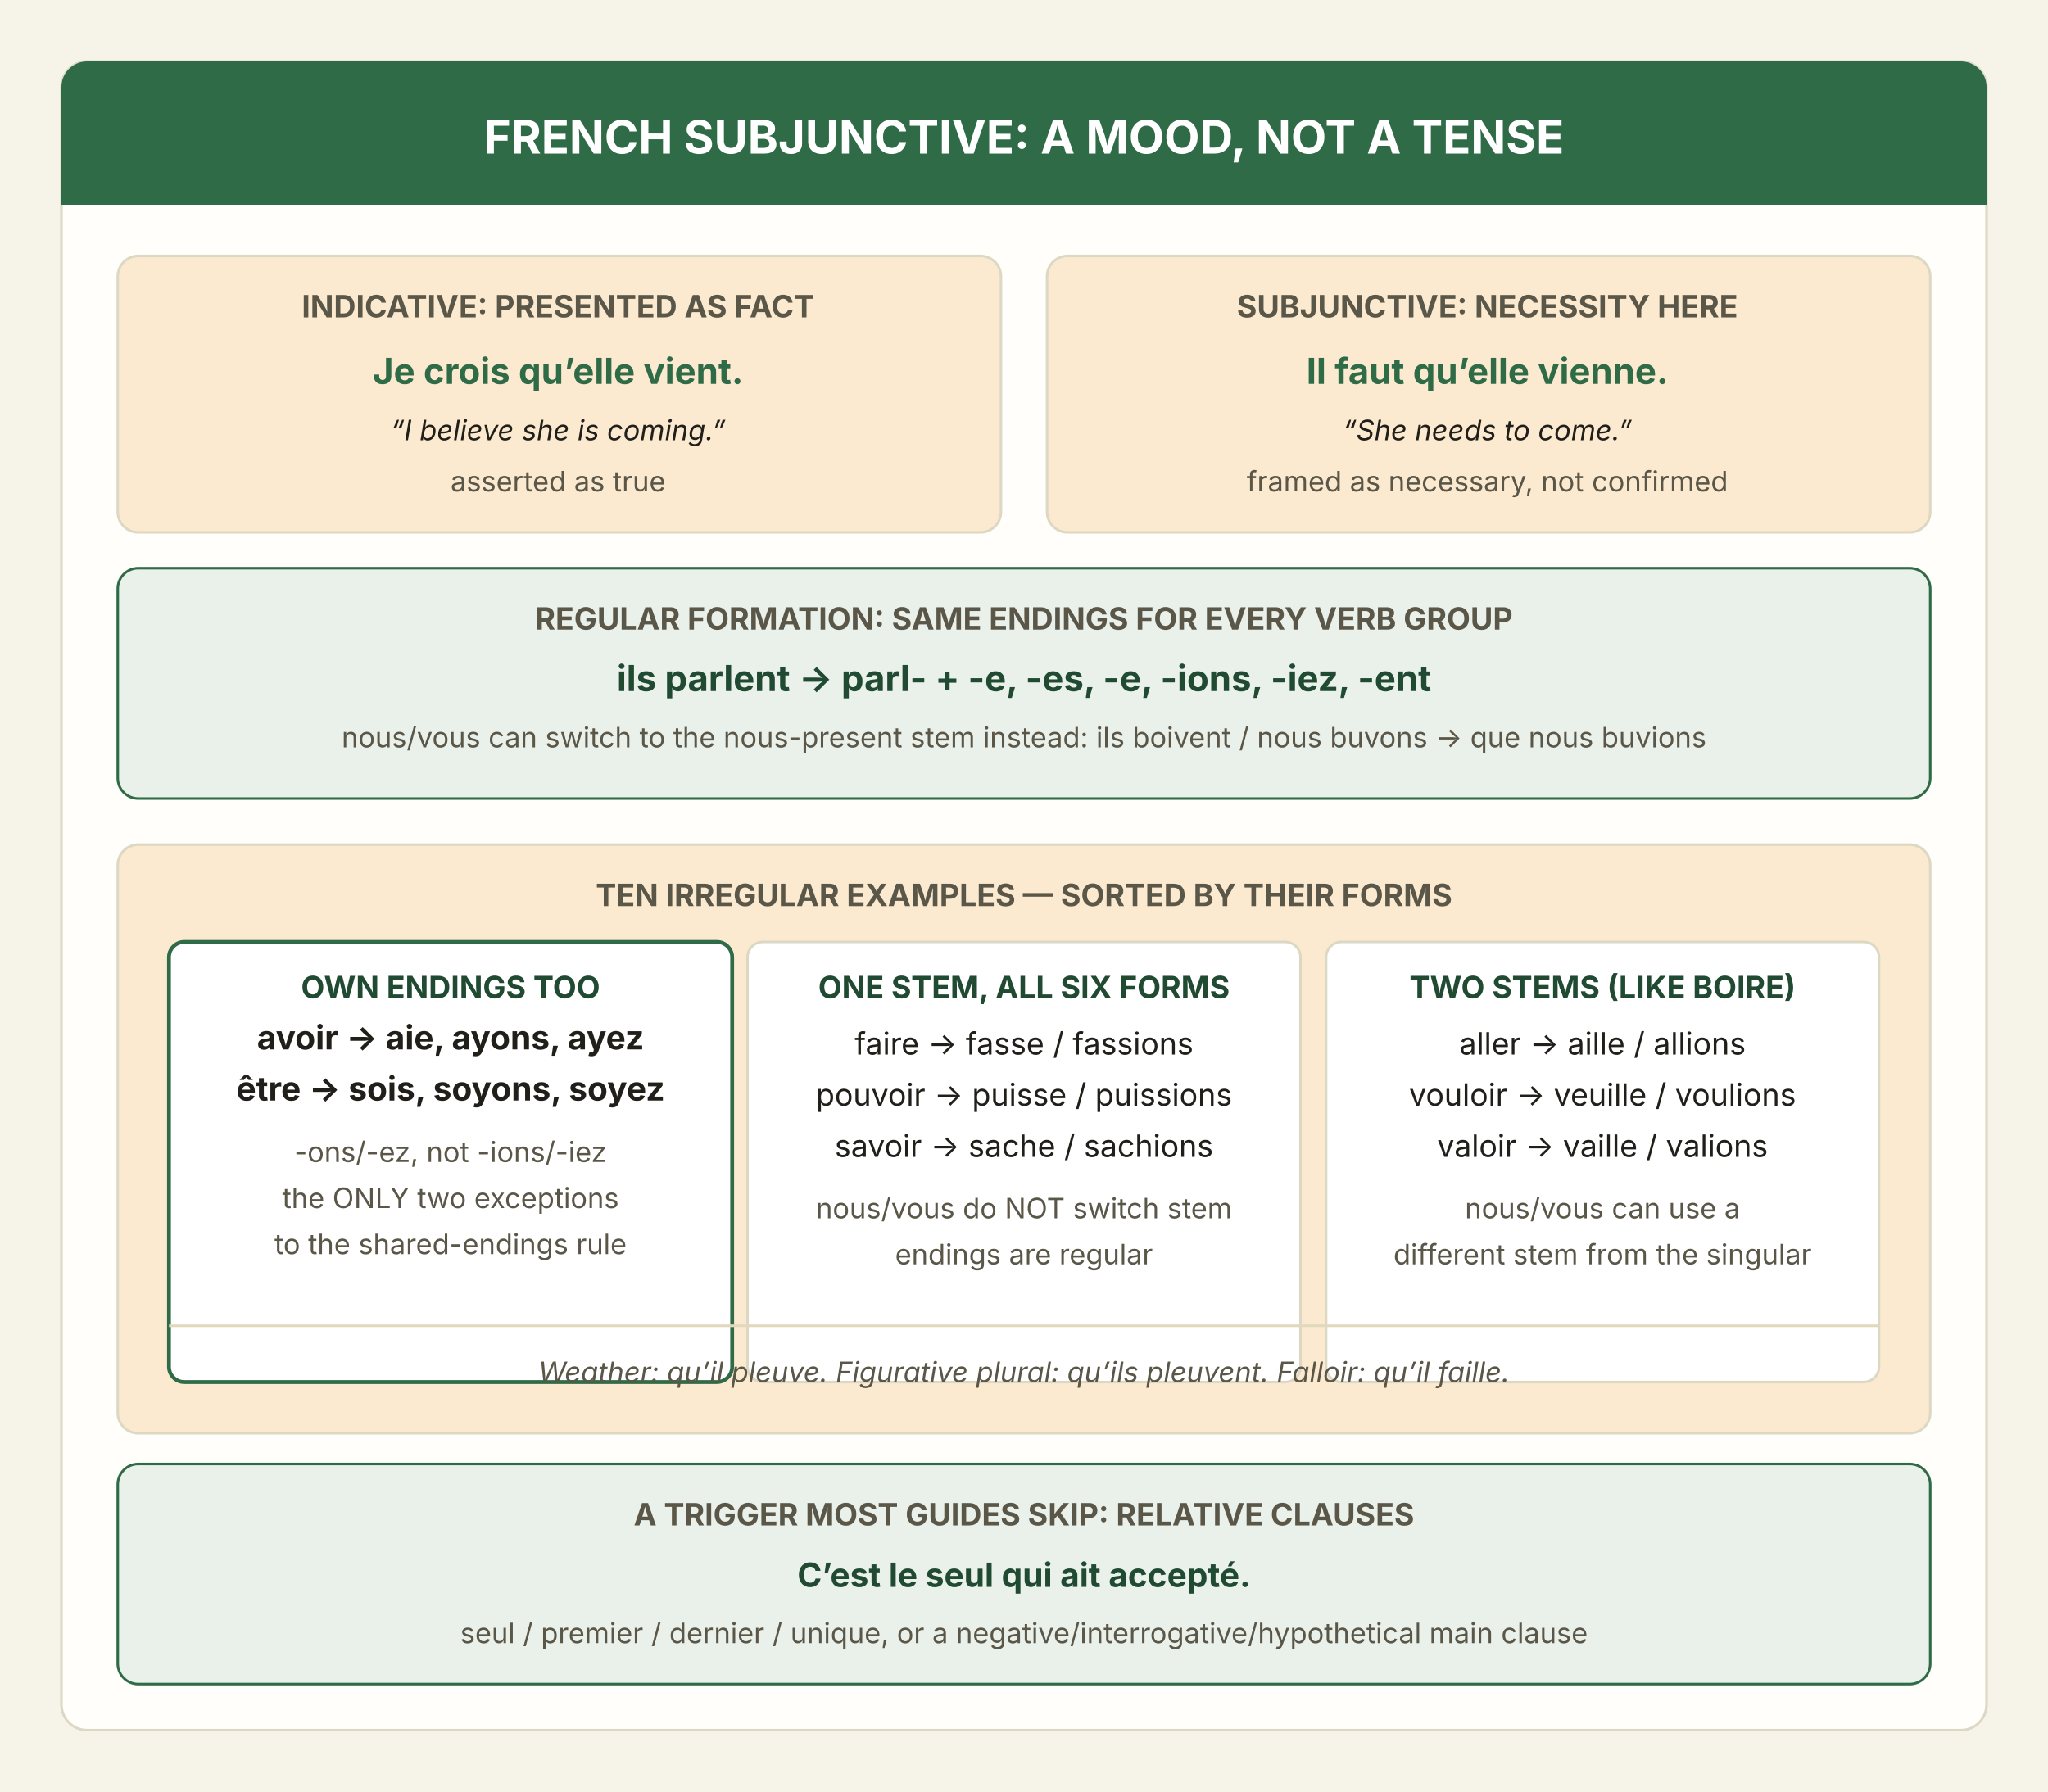
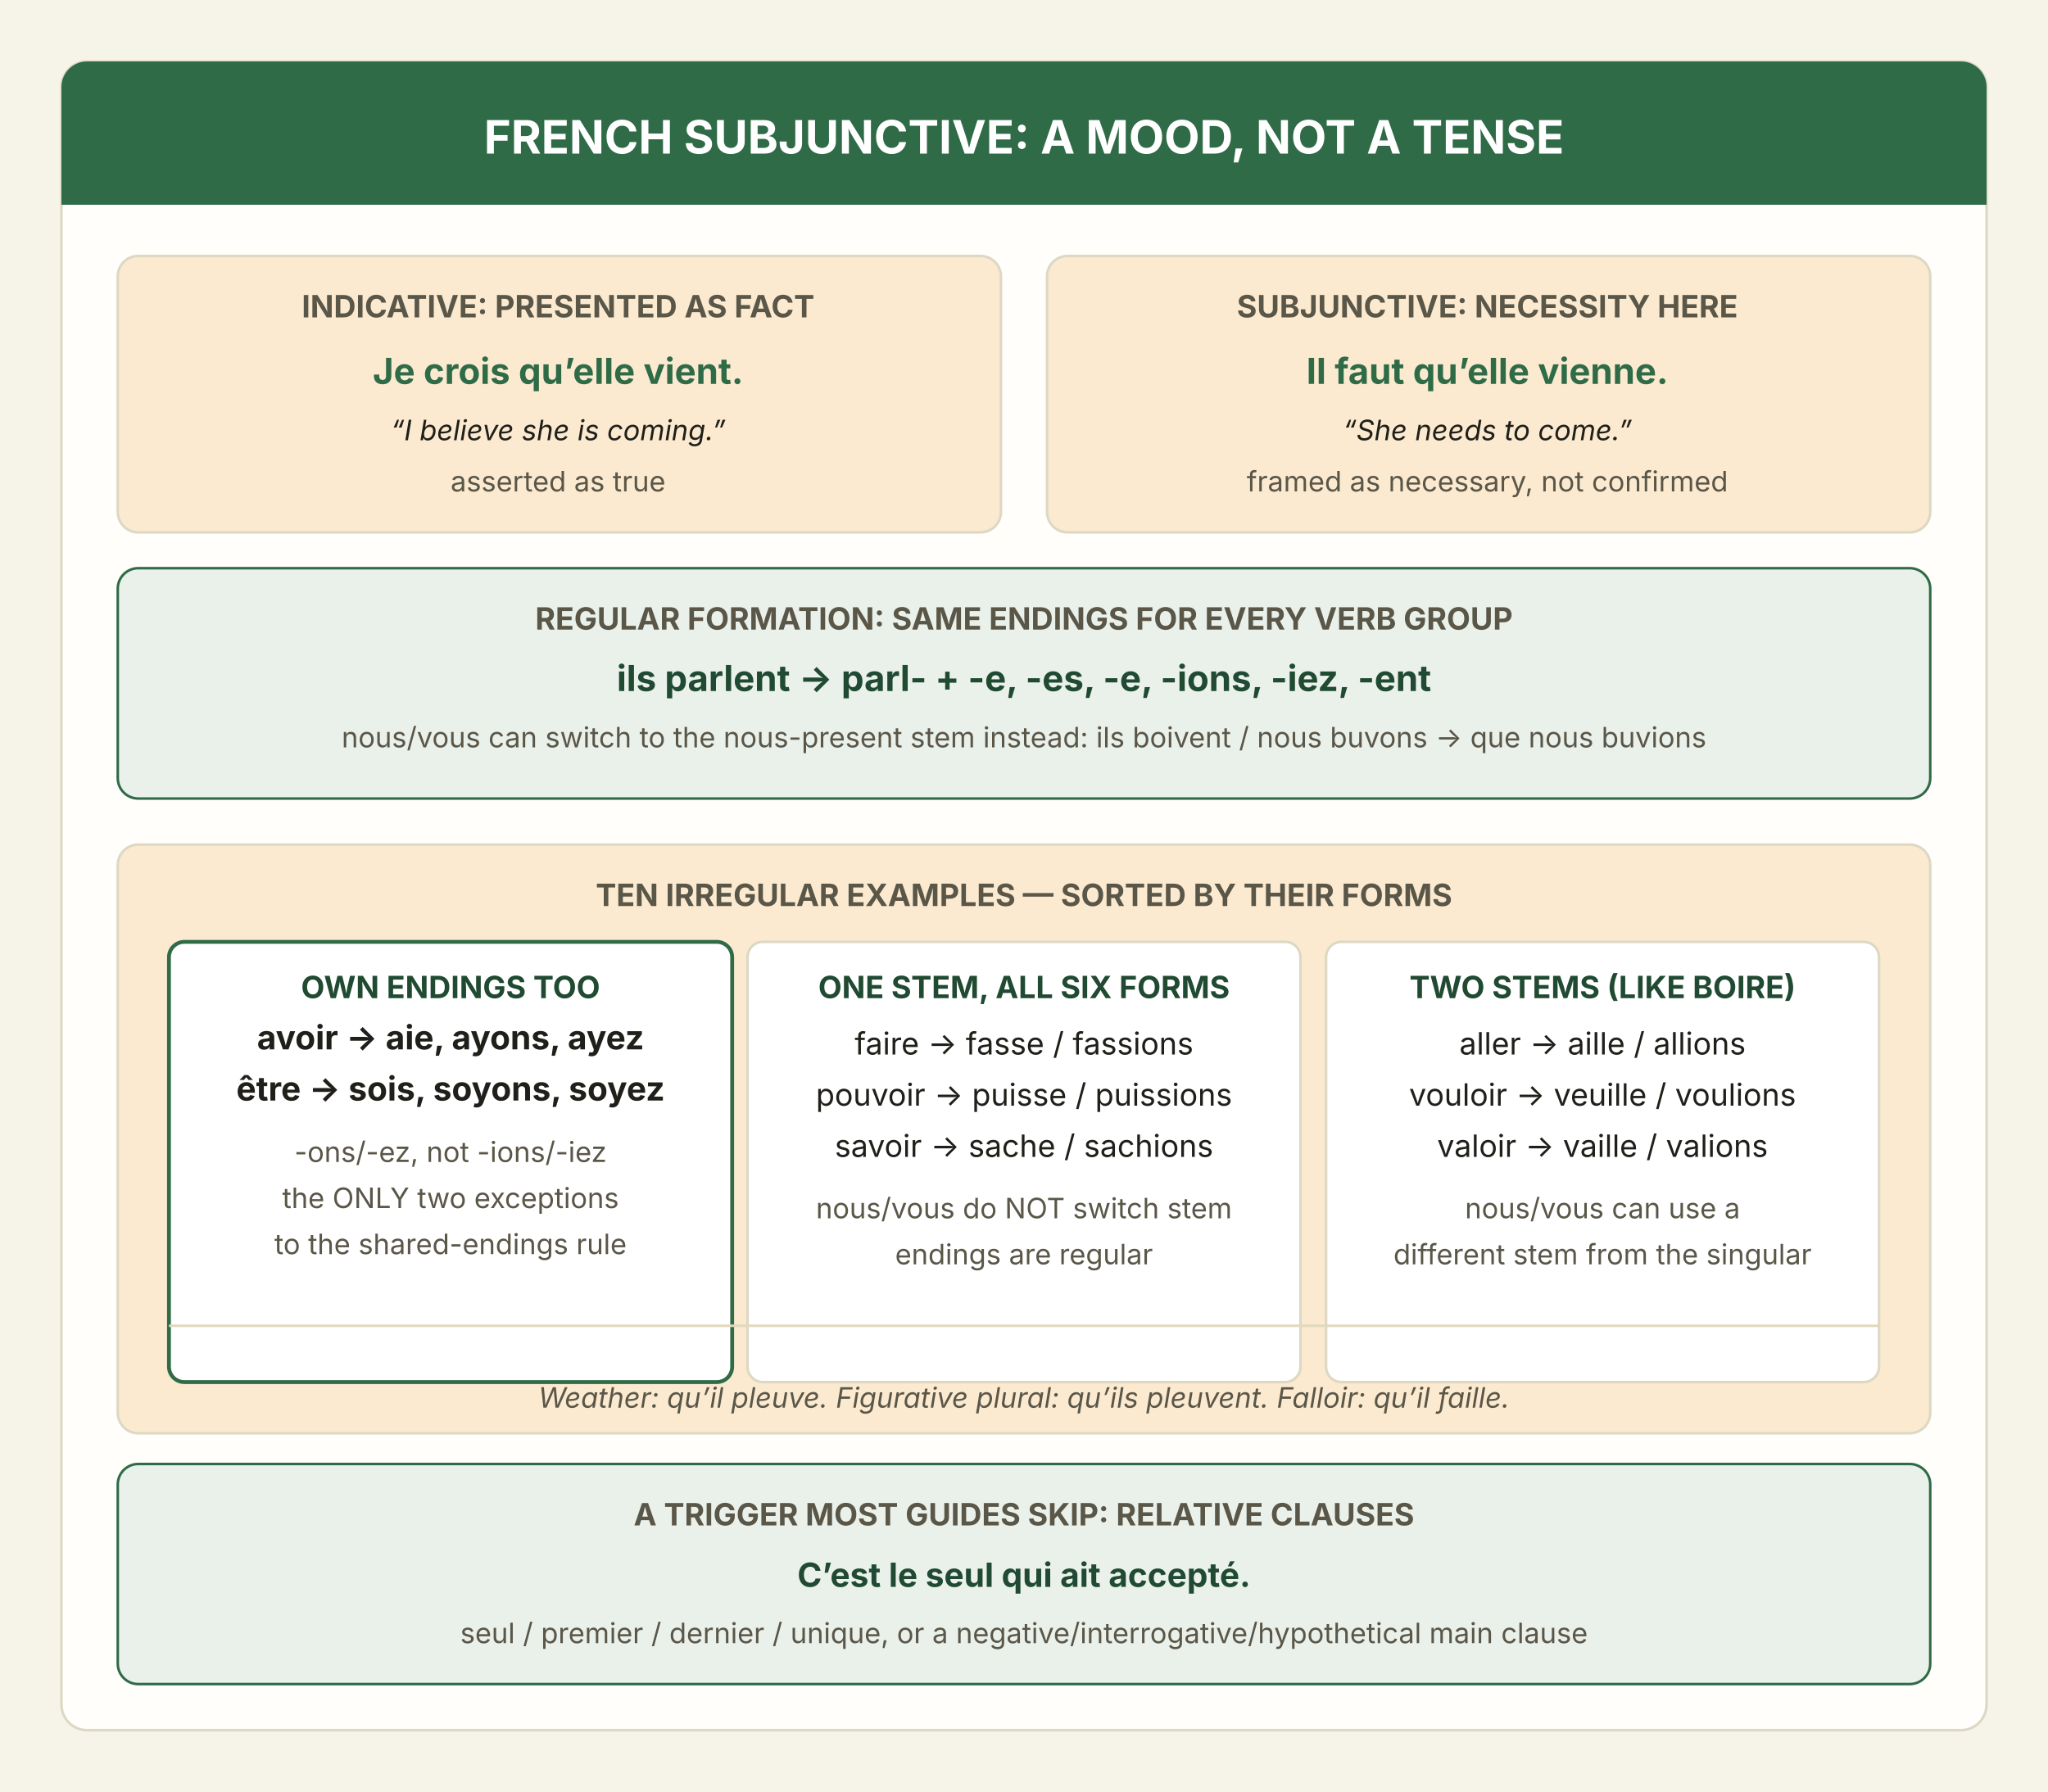
<svg xmlns="http://www.w3.org/2000/svg" viewBox="0 0 800 700" font-family="system-ui, -apple-system, sans-serif">
  <rect width="800" height="700" fill="#f6f4e9" />
  <rect x="24" y="24" width="752" height="652" rx="10" fill="#fffefa" stroke="#ddd8c4" />
  <rect x="24" y="24" width="752" height="56" rx="10" fill="#2f6b47" />
  <rect x="24" y="60" width="752" height="20" fill="#2f6b47" />
  <text x="400" y="60" text-anchor="middle" fill="#ffffff" font-size="18" font-weight="700">FRENCH SUBJUNCTIVE: A MOOD, NOT A TENSE</text>
  <rect x="46" y="100" width="345" height="108" rx="8" fill="#fbead0" stroke="#ddd8c4" />
  <rect x="409" y="100" width="345" height="108" rx="8" fill="#fbead0" stroke="#ddd8c4" />
  <text x="218" y="124" text-anchor="middle" fill="#5a5648" font-size="12" font-weight="700">INDICATIVE: PRESENTED AS FACT</text>
  <text x="218" y="150" text-anchor="middle" fill="#2f6b47" font-size="14" font-weight="700">Je crois qu’elle vient.</text>
  <text x="218" y="172" text-anchor="middle" fill="#201f1a" font-size="11" font-style="italic">“I believe she is coming.”</text>
  <text x="218" y="192" text-anchor="middle" fill="#5a5648" font-size="11">asserted as true</text>
  <text x="581" y="124" text-anchor="middle" fill="#5a5648" font-size="12" font-weight="700">SUBJUNCTIVE: NECESSITY HERE</text>
  <text x="581" y="150" text-anchor="middle" fill="#2f6b47" font-size="14" font-weight="700">Il faut qu’elle vienne.</text>
  <text x="581" y="172" text-anchor="middle" fill="#201f1a" font-size="11" font-style="italic">“She needs to come.”</text>
  <text x="581" y="192" text-anchor="middle" fill="#5a5648" font-size="11">framed as necessary, not confirmed</text>
  <rect x="46" y="222" width="708" height="90" rx="8" fill="#eaf1ea" stroke="#2f6b47" />
  <text x="400" y="246" text-anchor="middle" fill="#5a5648" font-size="12" font-weight="700">REGULAR FORMATION: SAME ENDINGS FOR EVERY VERB GROUP</text>
  <text x="400" y="270" text-anchor="middle" fill="#204a31" font-size="14" font-weight="700">ils parlent → parl- + -e, -es, -e, -ions, -iez, -ent</text>
  <text x="400" y="292" text-anchor="middle" fill="#5a5648" font-size="11">nous/vous can switch to the nous-present stem instead: ils boivent / nous buvons → que nous buvions</text>
  <rect x="46" y="330" width="708" height="230" rx="8" fill="#fbead0" stroke="#ddd8c4" />
  <text x="400" y="354" text-anchor="middle" fill="#5a5648" font-size="12" font-weight="700">TEN IRREGULAR EXAMPLES — SORTED BY THEIR FORMS</text>
  <rect x="66" y="368" width="220" height="172" rx="6" fill="#ffffff" stroke="#2f6b47" stroke-width="1.5" />
  <text x="176" y="390" text-anchor="middle" fill="#204a31" font-size="12" font-weight="700">OWN ENDINGS TOO</text>
  <text x="176" y="410" text-anchor="middle" fill="#201f1a" font-size="13" font-weight="700">avoir → aie, ayons, ayez</text>
  <text x="176" y="430" text-anchor="middle" fill="#201f1a" font-size="13" font-weight="700">être → sois, soyons, soyez</text>
  <text x="176" y="454" text-anchor="middle" fill="#5a5648" font-size="11">-ons/-ez, not -ions/-iez</text>
  <text x="176" y="472" text-anchor="middle" fill="#5a5648" font-size="11">the ONLY two exceptions</text>
  <text x="176" y="490" text-anchor="middle" fill="#5a5648" font-size="11">to the shared-endings rule</text>
  <rect x="292" y="368" width="216" height="172" rx="6" fill="#ffffff" stroke="#ddd8c4" />
  <text x="400" y="390" text-anchor="middle" fill="#204a31" font-size="12" font-weight="700">ONE STEM, ALL SIX FORMS</text>
  <text x="400" y="412" text-anchor="middle" fill="#201f1a" font-size="12">faire → fasse / fassions</text>
  <text x="400" y="432" text-anchor="middle" fill="#201f1a" font-size="12">pouvoir → puisse / puissions</text>
  <text x="400" y="452" text-anchor="middle" fill="#201f1a" font-size="12">savoir → sache / sachions</text>
  <text x="400" y="476" text-anchor="middle" fill="#5a5648" font-size="11">nous/vous do NOT switch stem</text>
  <text x="400" y="494" text-anchor="middle" fill="#5a5648" font-size="11">endings are regular</text>
  <rect x="518" y="368" width="216" height="172" rx="6" fill="#ffffff" stroke="#ddd8c4" />
  <text x="626" y="390" text-anchor="middle" fill="#204a31" font-size="12" font-weight="700">TWO STEMS (LIKE BOIRE)</text>
  <text x="626" y="412" text-anchor="middle" fill="#201f1a" font-size="12">aller → aille / allions</text>
  <text x="626" y="432" text-anchor="middle" fill="#201f1a" font-size="12">vouloir → veuille / voulions</text>
  <text x="626" y="452" text-anchor="middle" fill="#201f1a" font-size="12">valoir → vaille / valions</text>
  <text x="626" y="476" text-anchor="middle" fill="#5a5648" font-size="11">nous/vous can use a</text>
  <text x="626" y="494" text-anchor="middle" fill="#5a5648" font-size="11">different stem from the singular</text>
  <line x1="66" y1="518" x2="734" y2="518" stroke="#e0d9bd" stroke-width="1" />
-   <text x="400" y="540" text-anchor="middle" fill="#5a5648" font-size="11" font-style="italic">Weather: qu’il pleuve. Figurative plural: qu’ils pleuvent. Falloir: qu’il faille.</text>
+   <text x="400" y="550" text-anchor="middle" fill="#5a5648" font-size="11" font-style="italic">Weather: qu’il pleuve. Figurative plural: qu’ils pleuvent. Falloir: qu’il faille.</text>
  <rect x="46" y="572" width="708" height="86" rx="8" fill="#eaf1ea" stroke="#2f6b47" />
  <text x="400" y="596" text-anchor="middle" fill="#5a5648" font-size="12" font-weight="700">A TRIGGER MOST GUIDES SKIP: RELATIVE CLAUSES</text>
  <text x="400" y="620" text-anchor="middle" fill="#204a31" font-size="13" font-weight="700">C’est le seul qui ait accepté.</text>
  <text x="400" y="642" text-anchor="middle" fill="#5a5648" font-size="11">seul / premier / dernier / unique, or a negative/interrogative/hypothetical main clause</text>
</svg>
